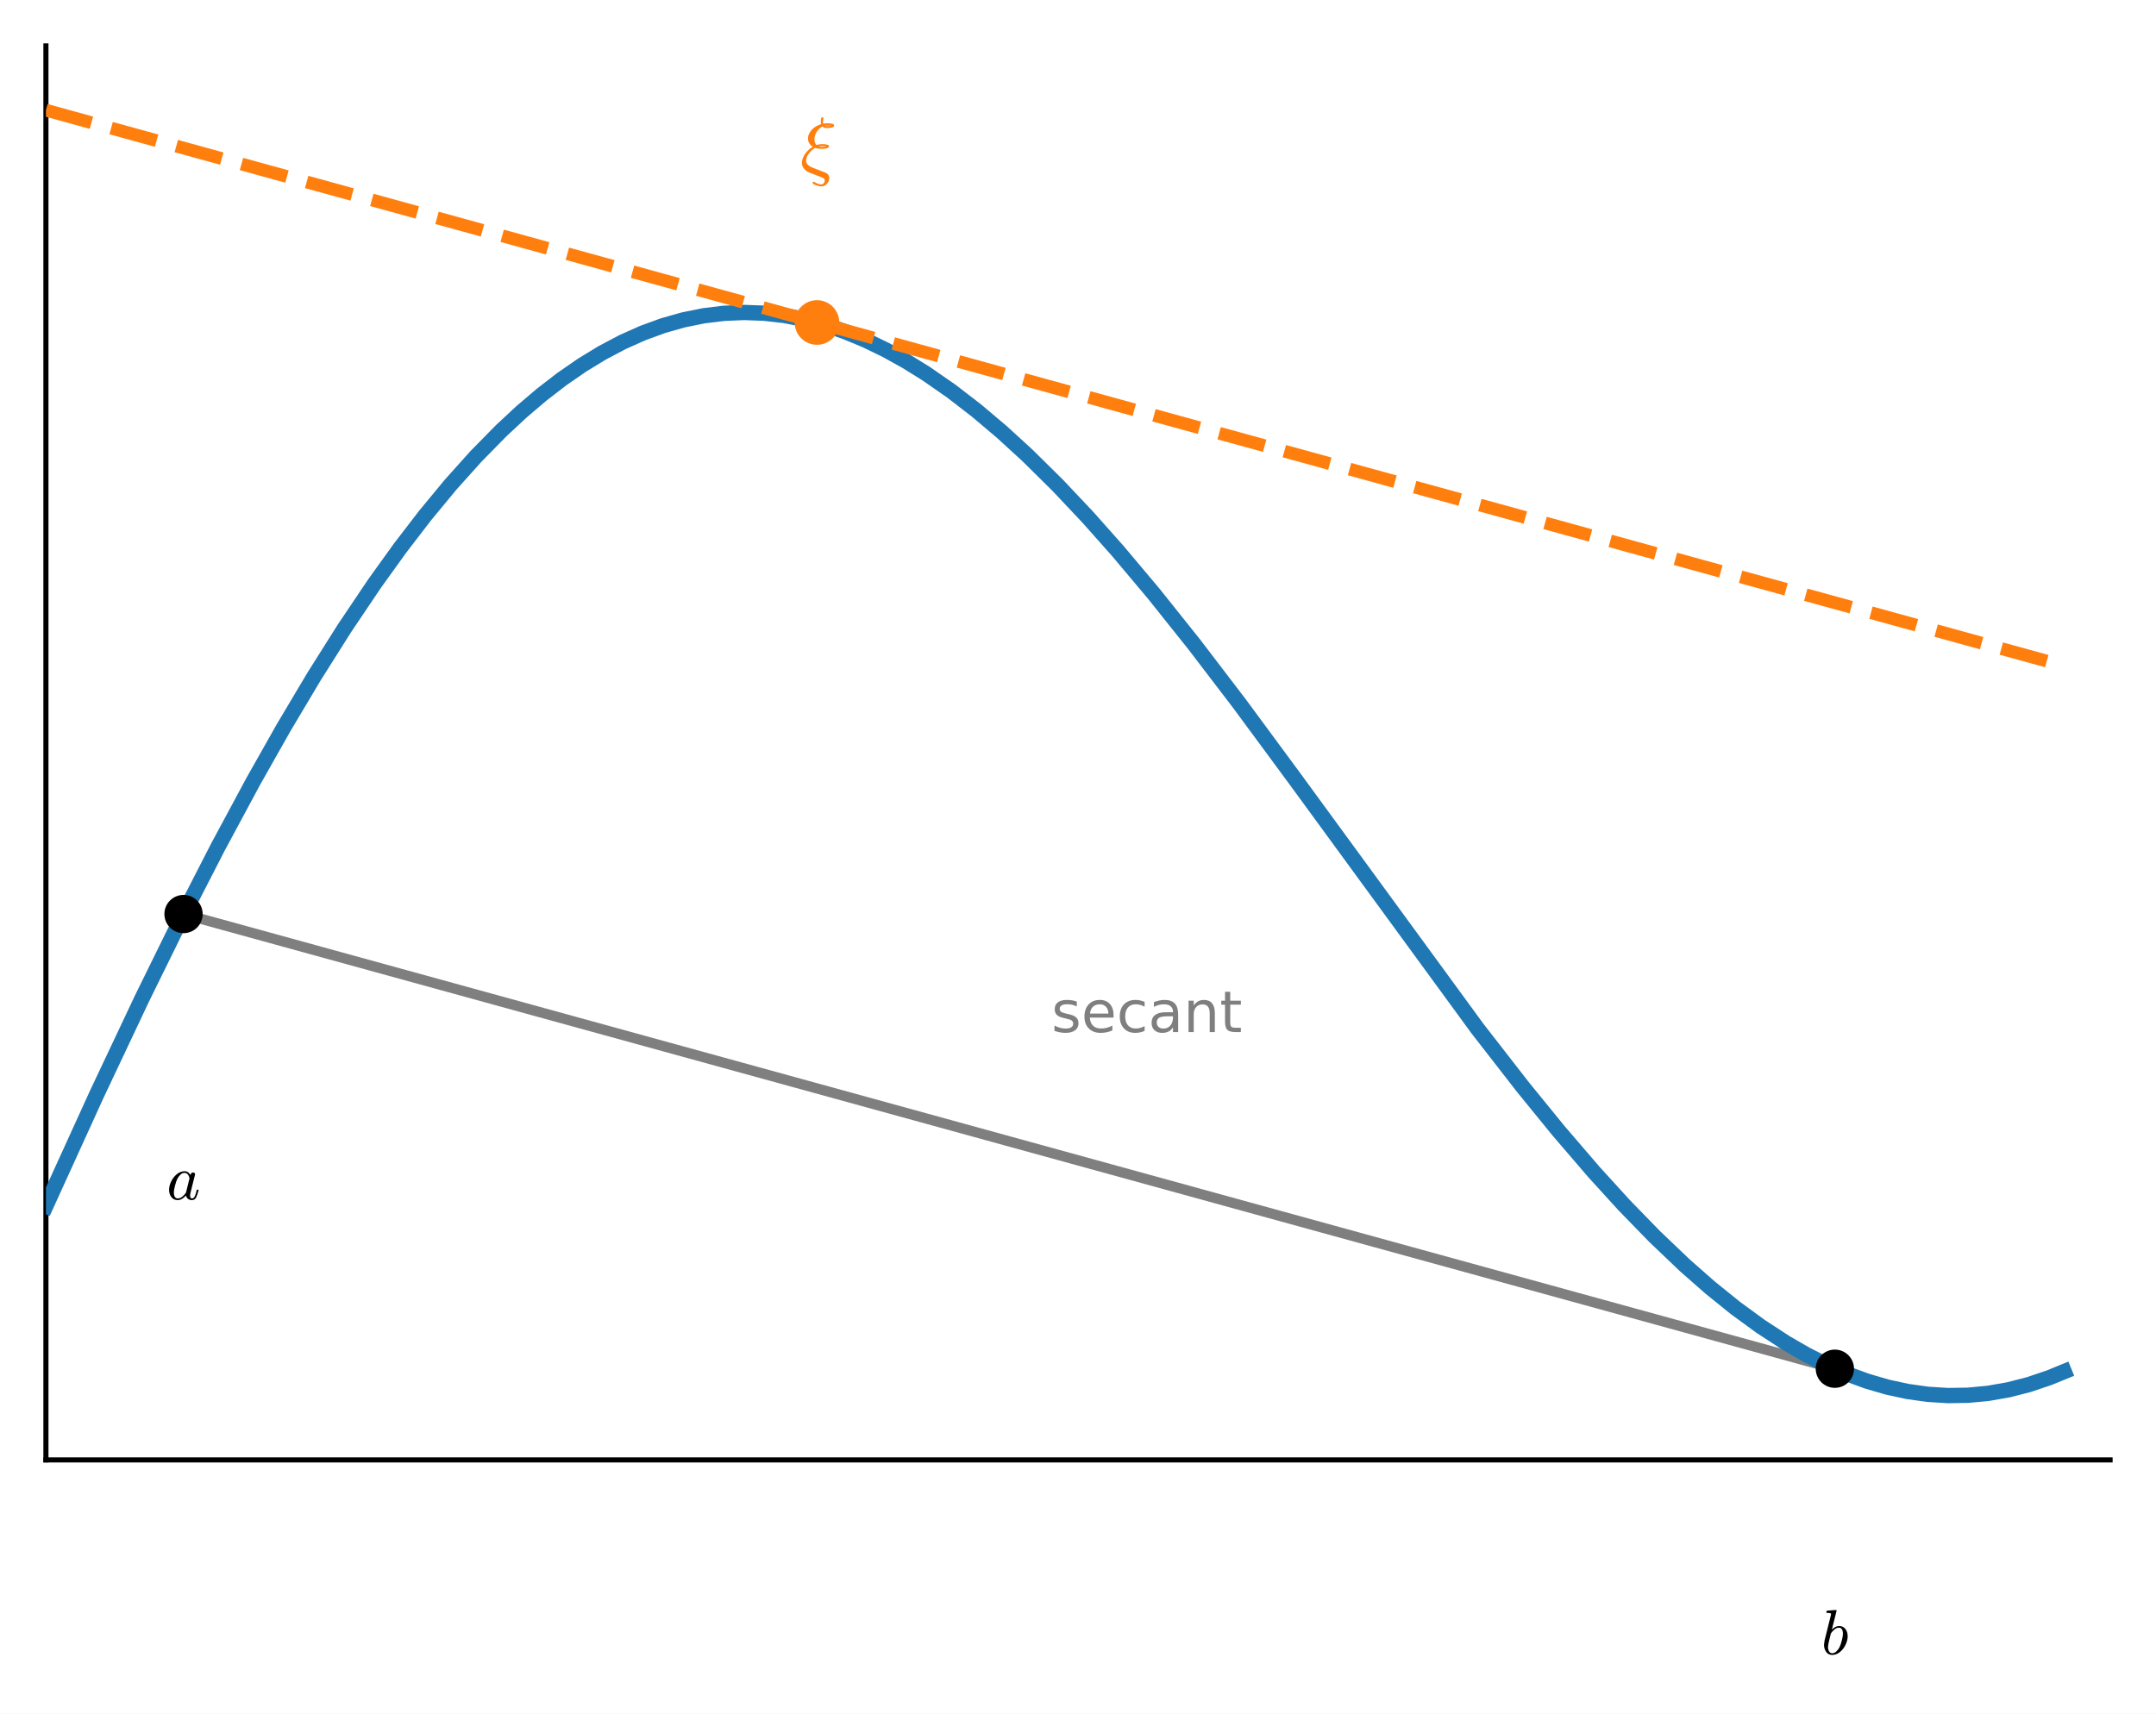
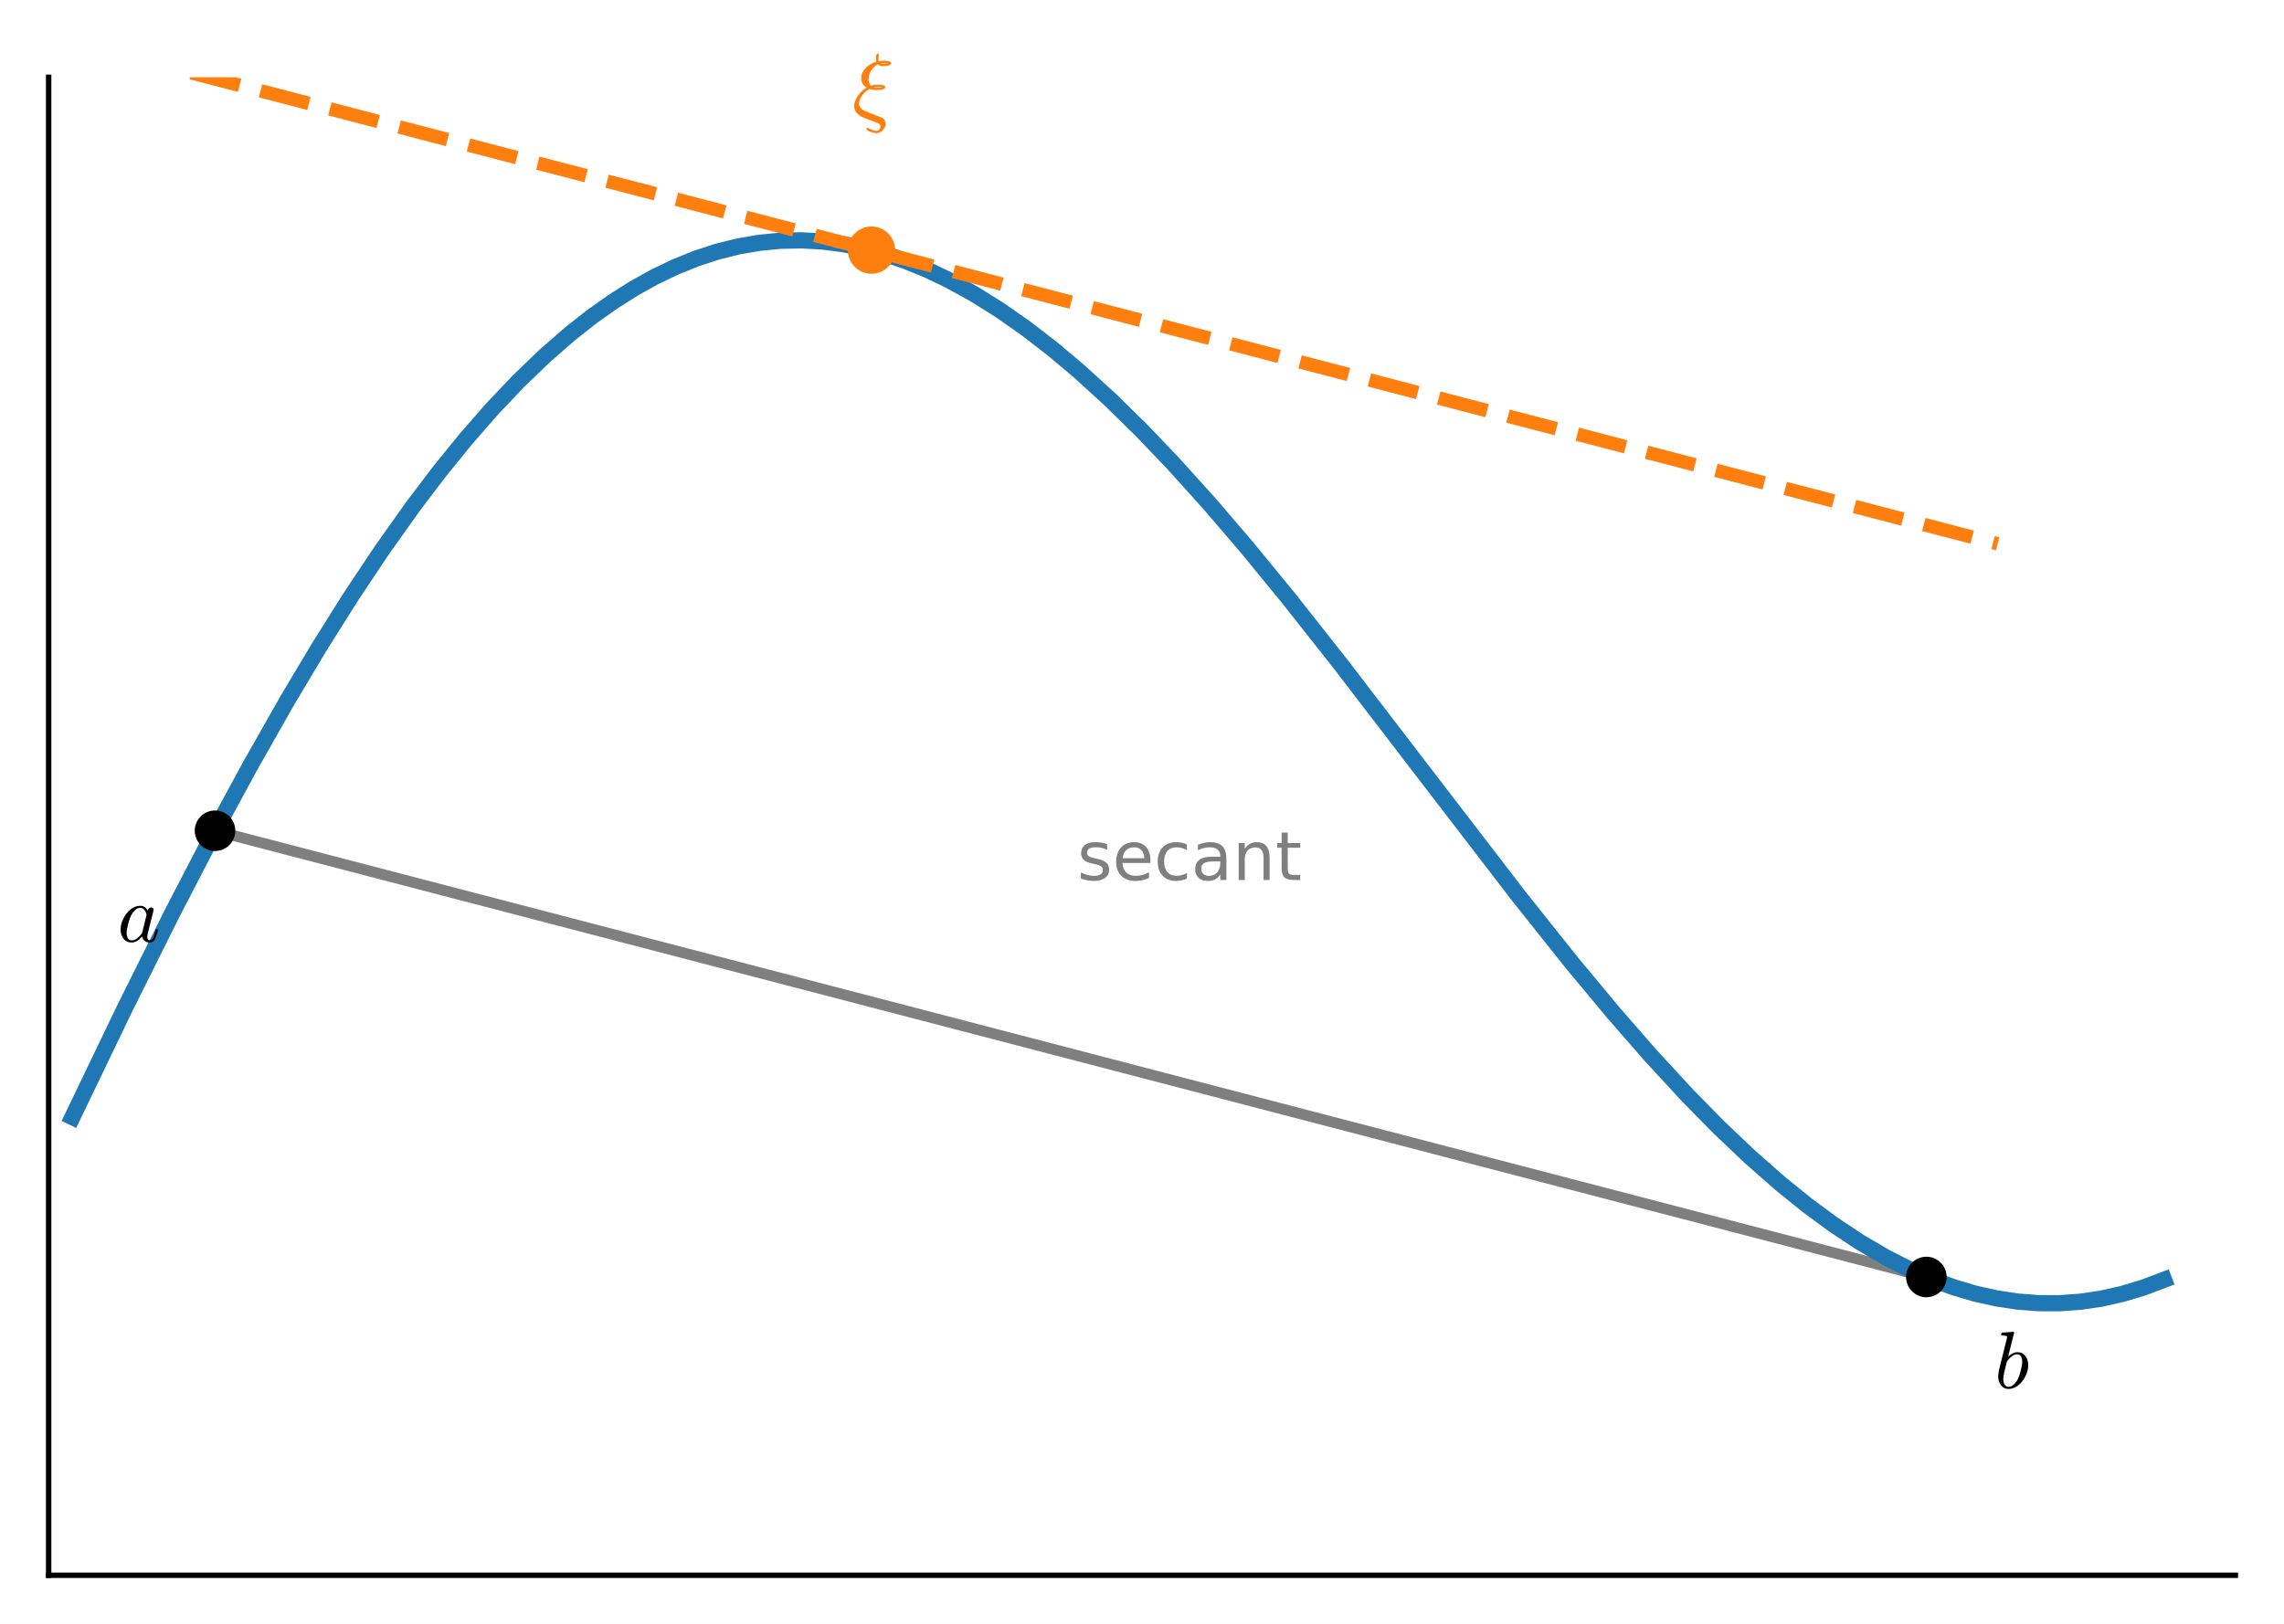
- <svg xmlns="http://www.w3.org/2000/svg" xmlns:xlink="http://www.w3.org/1999/xlink" width="338.04pt" height="268.772pt" viewBox="0 0 338.04 268.772" version="1.1">
+ <svg xmlns="http://www.w3.org/2000/svg" xmlns:xlink="http://www.w3.org/1999/xlink" width="338.04pt" height="240.401pt" viewBox="0 0 338.04 240.401" version="1.1">
  <defs>
    <style type="text/css">*{stroke-linejoin: round; stroke-linecap: butt}</style>
  </defs>
  <g id="figure_1">
    <g id="patch_1">
-       <path d="M 0 268.772  L 338.04 268.772  L 338.04 0  L 0 0  z " style="fill: #ffffff" />
+       <path d="M 0 240.401  L 338.04 240.401  L 338.04 0  L 0 0  z " style="fill: #ffffff" />
    </g>
    <g id="axes_1">
      <g id="patch_2">
-         <path d="M 7.2 228.96  L 330.84 228.96  L 330.84 7.2  L 7.2 7.2  z " style="fill: #ffffff" />
+         <path d="M 7.2 233.201  L 330.84 233.201  L 330.84 11.441  L 7.2 11.441  z " style="fill: #ffffff" />
      </g>
      <g id="matplotlib.axis_1" />
      <g id="matplotlib.axis_2" />
      <g id="line2d_1">
-         <path d="M 28.776 143.351  L 287.688 214.659  " clip-path="url(#p0a1ff520ed)" style="fill: none; stroke: #7f7f7f; stroke-width: 1.6; stroke-linecap: square" />
+         <path d="M 31.825 122.981  L 285.108 189.043  " clip-path="url(#p7270a1d5de)" style="fill: none; stroke: #7f7f7f; stroke-width: 1.6; stroke-linecap: square" />
      </g>
      <g id="patch_3">
-         <path d="M 7.2 228.96  L 7.2 7.2  " style="fill: none; stroke: #000000; stroke-width: 0.8; stroke-linejoin: miter; stroke-linecap: square" />
+         <path d="M 7.2 233.201  L 7.2 11.441  " style="fill: none; stroke: #000000; stroke-width: 0.8; stroke-linejoin: miter; stroke-linecap: square" />
      </g>
      <g id="patch_4">
-         <path d="M 7.2 228.96  L 330.84 228.96  " style="fill: none; stroke: #000000; stroke-width: 0.8; stroke-linejoin: miter; stroke-linecap: square" />
+         <path d="M 7.2 233.201  L 330.84 233.201  " style="fill: none; stroke: #000000; stroke-width: 0.8; stroke-linejoin: miter; stroke-linecap: square" />
      </g>
      <g id="line2d_2">
-         <path d="M 7.2 189.114  L 15.131 171.705  L 22.269 156.583  L 28.614 143.674  L 34.165 132.854  L 39.717 122.528  L 44.476 114.107  L 49.234 106.11  L 53.993 98.564  L 58.752 91.491  L 62.717 85.974  L 66.683 80.812  L 70.648 76.015  L 74.614 71.593  L 78.579 67.552  L 81.752 64.599  L 84.924 61.897  L 88.096 59.45  L 91.269 57.258  L 94.441 55.324  L 97.614 53.648  L 100.786 52.231  L 103.959 51.072  L 107.131 50.172  L 110.303 49.528  L 113.476 49.14  L 116.648 49.004  L 119.821 49.12  L 122.993 49.482  L 126.165 50.089  L 129.338 50.936  L 132.51 52.018  L 135.683 53.331  L 138.855 54.869  L 142.027 56.625  L 145.2 58.595  L 149.165 61.347  L 153.131 64.407  L 157.096 67.76  L 161.062 71.391  L 165.821 76.091  L 170.579 81.137  L 175.338 86.498  L 180.89 93.104  L 187.234 101.051  L 194.372 110.399  L 203.096 122.231  L 231.648 161.309  L 238.786 170.496  L 244.338 177.312  L 249.889 183.781  L 254.648 189.007  L 259.407 193.904  L 264.165 198.443  L 268.131 201.93  L 272.096 205.13  L 276.062 208.029  L 280.027 210.612  L 283.2 212.442  L 286.372 214.055  L 289.545 215.445  L 292.717 216.606  L 295.889 217.534  L 299.062 218.223  L 302.234 218.669  L 305.407 218.869  L 308.579 218.819  L 311.751 218.517  L 314.924 217.961  L 318.096 217.148  L 321.269 216.077  L 323.648 215.104  L 323.648 215.104  " clip-path="url(#p0a1ff520ed)" style="fill: none; stroke: #1f77b4; stroke-width: 2.4; stroke-linecap: square" />
+         <path d="M 10.718 165.377  L 18.476 149.248  L 25.459 135.239  L 31.666 123.28  L 37.097 113.255  L 42.528 103.689  L 47.183 95.887  L 51.838 88.479  L 56.494 81.488  L 61.149 74.935  L 65.028 69.824  L 68.907 65.042  L 72.787 60.598  L 76.666 56.501  L 80.545 52.757  L 84.425 49.373  L 87.528 46.929  L 90.632 44.721  L 93.735 42.75  L 96.838 41.018  L 99.942 39.525  L 103.045 38.272  L 106.149 37.259  L 109.252 36.484  L 112.356 35.947  L 115.459 35.646  L 118.563 35.579  L 121.666 35.743  L 124.769 36.136  L 127.873 36.754  L 130.976 37.594  L 134.08 38.65  L 137.183 39.919  L 140.287 41.395  L 144.166 43.523  L 148.045 45.954  L 151.925 48.676  L 155.804 51.676  L 159.683 54.938  L 164.338 59.18  L 168.994 63.751  L 173.649 68.623  L 179.08 74.647  L 184.511 80.989  L 190.718 88.561  L 198.476 98.392  L 210.114 113.57  L 224.856 132.761  L 232.614 142.497  L 238.821 149.962  L 244.252 156.191  L 249.683 162.082  L 254.338 166.825  L 258.993 171.255  L 263.649 175.342  L 267.528 178.468  L 271.407 181.323  L 275.287 183.893  L 279.166 186.166  L 283.045 188.129  L 286.149 189.469  L 289.252 190.598  L 292.356 191.512  L 295.459 192.206  L 298.562 192.676  L 301.666 192.918  L 304.769 192.93  L 307.873 192.709  L 310.976 192.253  L 314.08 191.559  L 317.183 190.627  L 320.287 189.455  L 320.287 189.455  " clip-path="url(#p7270a1d5de)" style="fill: none; stroke: #1f77b4; stroke-width: 2.4; stroke-linecap: square" />
      </g>
      <g id="text_1">
-         <g transform="translate(26.126 188.185) scale(0.1 -0.1)">
+         <g transform="translate(17.38774 139.4908) scale(0.12 -0.12)">
          <defs>
            <path id="Cmmi10-61" d="M 1113 -72  Q 709 -72 476 233  Q 244 538 244 953  Q 244 1363 456 1803  Q 669 2244 1030 2536  Q 1391 2828 1806 2828  Q 1997 2828 2147 2725  Q 2297 2622 2381 2444  Q 2453 2700 2663 2700  Q 2744 2700 2798 2651  Q 2853 2603 2853 2522  Q 2853 2503 2851 2493  Q 2850 2484 2847 2472  L 2400 684  Q 2356 494 2356 372  Q 2356 97 2541 97  Q 2741 97 2845 351  Q 2950 606 3022 941  Q 3034 978 3072 978  L 3150 978  Q 3175 978 3190 956  Q 3206 934 3206 916  Q 3094 469 2961 198  Q 2828 -72 2528 -72  Q 2313 -72 2147 54  Q 1981 181 1941 391  Q 1528 -72 1113 -72  z M 1119 97  Q 1350 97 1567 270  Q 1784 444 1941 678  Q 1947 684 1947 697  L 2291 2088  L 2297 2106  Q 2259 2334 2132 2498  Q 2006 2663 1791 2663  Q 1575 2663 1389 2486  Q 1203 2309 1075 2069  Q 950 1813 836 1366  Q 722 919 722 672  Q 722 450 817 273  Q 913 97 1119 97  z " transform="scale(0.015625)" />
          </defs>
          <use xlink:href="#Cmmi10-61" transform="translate(0 0.8125)" />
        </g>
      </g>
      <g id="text_2">
-         <g transform="translate(285.538 259.4926) scale(0.1 -0.1)">
+         <g transform="translate(295.1924 205.5529) scale(0.12 -0.12)">
          <defs>
            <path id="Cmmi10-62" d="M 1106 -72  Q 719 -72 503 231  Q 288 534 288 941  Q 288 1000 317 1173  Q 347 1347 347 1388  L 966 3872  Q 991 3981 997 4044  Q 997 4147 581 4147  Q 519 4147 519 4231  Q 522 4247 533 4287  Q 544 4328 561 4350  Q 578 4372 609 4372  L 1472 4441  Q 1550 4441 1550 4359  L 1075 2472  Q 1438 2828 1806 2828  Q 2078 2828 2273 2684  Q 2469 2541 2566 2306  Q 2663 2072 2663 1806  Q 2663 1497 2542 1167  Q 2422 838 2209 555  Q 1997 272 1712 100  Q 1428 -72 1106 -72  z M 1119 97  Q 1338 97 1528 280  Q 1719 463 1838 691  Q 1966 947 2077 1386  Q 2188 1825 2188 2088  Q 2188 2316 2092 2489  Q 1997 2663 1791 2663  Q 1559 2663 1348 2492  Q 1138 2322 978 2088  L 800 1363  Q 697 959 691 716  Q 691 475 795 286  Q 900 97 1119 97  z " transform="scale(0.015625)" />
          </defs>
          <use xlink:href="#Cmmi10-62" transform="translate(0 0.609375)" />
        </g>
      </g>
      <g id="text_3">
-         <g style="fill: #ff7f0e" transform="translate(125.4536 26.77842) scale(0.12 -0.12)">
+         <g style="fill: #ff7f0e" transform="translate(126.1233 17.05156) scale(0.13 -0.13)">
          <defs>
            <path id="Cmmi10-bb" d="M 1044 -997  Q 1053 -922 1131 -922  Q 1138 -922 1252 -984  Q 1366 -1047 1503 -1097  Q 1641 -1147 1778 -1147  Q 1897 -1147 1978 -1045  Q 2059 -944 2059 -825  Q 2059 -656 1881 -588  L 794 -166  Q 513 -56 330 161  Q 147 378 147 653  Q 147 900 278 1167  Q 409 1434 615 1651  Q 822 1869 1056 2003  Q 869 2116 764 2292  Q 659 2469 659 2681  Q 659 2906 751 3100  Q 844 3294 1003 3453  Q 1163 3613 1359 3723  Q 1556 3834 1759 3891  Q 1728 4022 1728 4128  Q 1728 4475 1863 4475  Q 1897 4475 1922 4450  Q 1947 4425 1947 4391  Q 1947 4359 1930 4253  Q 1913 4147 1913 4122  Q 1913 4013 1941 3928  Q 2106 3963 2259 3963  Q 2847 3963 2847 3781  Q 2847 3566 2194 3566  Q 1994 3566 1869 3700  Q 1684 3606 1528 3434  Q 1372 3263 1284 3052  Q 1197 2841 1197 2625  Q 1197 2325 1369 2144  Q 1597 2222 1825 2222  Q 2413 2222 2413 2041  Q 2413 1825 1759 1825  Q 1494 1825 1259 1906  Q 975 1753 737 1440  Q 500 1128 500 838  Q 500 650 636 508  Q 772 366 972 281  L 2106 -159  Q 2253 -216 2345 -339  Q 2438 -463 2438 -622  Q 2438 -884 2236 -1098  Q 2034 -1313 1772 -1313  Q 1691 -1313 1506 -1269  Q 1322 -1225 1183 -1153  Q 1044 -1081 1044 -997  z M 1563 2022  Q 1647 1991 1772 1991  Q 2081 1991 2216 2028  Q 2094 2053 1819 2053  Q 1709 2053 1563 2022  z M 2053 3769  Q 2109 3731 2209 3731  Q 2516 3731 2650 3769  L 2053 3769  z " transform="scale(0.015625)" />
          </defs>
          <use xlink:href="#Cmmi10-bb" transform="translate(0 0.078125)" />
        </g>
      </g>
      <g id="text_4">
-         <g style="fill: #7f7f7f" transform="translate(164.8469 161.8599) scale(0.09 -0.09)">
+         <g style="fill: #7f7f7f" transform="translate(159.4322 130.2716) scale(0.1 -0.1)">
          <defs>
            <path id="DejaVuSans-73" d="M 2834 3397  L 2834 2853  Q 2591 2978 2328 3040  Q 2066 3103 1784 3103  Q 1356 3103 1142 2972  Q 928 2841 928 2578  Q 928 2378 1081 2264  Q 1234 2150 1697 2047  L 1894 2003  Q 2506 1872 2764 1633  Q 3022 1394 3022 966  Q 3022 478 2636 193  Q 2250 -91 1575 -91  Q 1294 -91 989 -36  Q 684 19 347 128  L 347 722  Q 666 556 975 473  Q 1284 391 1588 391  Q 1994 391 2212 530  Q 2431 669 2431 922  Q 2431 1156 2273 1281  Q 2116 1406 1581 1522  L 1381 1569  Q 847 1681 609 1914  Q 372 2147 372 2553  Q 372 3047 722 3315  Q 1072 3584 1716 3584  Q 2034 3584 2315 3537  Q 2597 3491 2834 3397  z " transform="scale(0.015625)" />
            <path id="DejaVuSans-65" d="M 3597 1894  L 3597 1613  L 953 1613  Q 991 1019 1311 708  Q 1631 397 2203 397  Q 2534 397 2845 478  Q 3156 559 3463 722  L 3463 178  Q 3153 47 2828 -22  Q 2503 -91 2169 -91  Q 1331 -91 842 396  Q 353 884 353 1716  Q 353 2575 817 3079  Q 1281 3584 2069 3584  Q 2775 3584 3186 3129  Q 3597 2675 3597 1894  z M 3022 2063  Q 3016 2534 2758 2815  Q 2500 3097 2075 3097  Q 1594 3097 1305 2825  Q 1016 2553 972 2059  L 3022 2063  z " transform="scale(0.015625)" />
            <path id="DejaVuSans-63" d="M 3122 3366  L 3122 2828  Q 2878 2963 2633 3030  Q 2388 3097 2138 3097  Q 1578 3097 1268 2742  Q 959 2388 959 1747  Q 959 1106 1268 751  Q 1578 397 2138 397  Q 2388 397 2633 464  Q 2878 531 3122 666  L 3122 134  Q 2881 22 2623 -34  Q 2366 -91 2075 -91  Q 1284 -91 818 406  Q 353 903 353 1747  Q 353 2603 823 3093  Q 1294 3584 2113 3584  Q 2378 3584 2631 3529  Q 2884 3475 3122 3366  z " transform="scale(0.015625)" />
            <path id="DejaVuSans-61" d="M 2194 1759  Q 1497 1759 1228 1600  Q 959 1441 959 1056  Q 959 750 1161 570  Q 1363 391 1709 391  Q 2188 391 2477 730  Q 2766 1069 2766 1631  L 2766 1759  L 2194 1759  z M 3341 1997  L 3341 0  L 2766 0  L 2766 531  Q 2569 213 2275 61  Q 1981 -91 1556 -91  Q 1019 -91 701 211  Q 384 513 384 1019  Q 384 1609 779 1909  Q 1175 2209 1959 2209  L 2766 2209  L 2766 2266  Q 2766 2663 2505 2880  Q 2244 3097 1772 3097  Q 1472 3097 1187 3025  Q 903 2953 641 2809  L 641 3341  Q 956 3463 1253 3523  Q 1550 3584 1831 3584  Q 2591 3584 2966 3190  Q 3341 2797 3341 1997  z " transform="scale(0.015625)" />
            <path id="DejaVuSans-6e" d="M 3513 2113  L 3513 0  L 2938 0  L 2938 2094  Q 2938 2591 2744 2837  Q 2550 3084 2163 3084  Q 1697 3084 1428 2787  Q 1159 2491 1159 1978  L 1159 0  L 581 0  L 581 3500  L 1159 3500  L 1159 2956  Q 1366 3272 1645 3428  Q 1925 3584 2291 3584  Q 2894 3584 3203 3211  Q 3513 2838 3513 2113  z " transform="scale(0.015625)" />
            <path id="DejaVuSans-74" d="M 1172 4494  L 1172 3500  L 2356 3500  L 2356 3053  L 1172 3053  L 1172 1153  Q 1172 725 1289 603  Q 1406 481 1766 481  L 2356 481  L 2356 0  L 1766 0  Q 1100 0 847 248  Q 594 497 594 1153  L 594 3053  L 172 3053  L 172 3500  L 594 3500  L 594 4494  L 1172 4494  z " transform="scale(0.015625)" />
          </defs>
          <use xlink:href="#DejaVuSans-73" />
          <use xlink:href="#DejaVuSans-65" transform="translate(52.09961 0)" />
          <use xlink:href="#DejaVuSans-63" transform="translate(113.623 0)" />
          <use xlink:href="#DejaVuSans-61" transform="translate(168.6035 0)" />
          <use xlink:href="#DejaVuSans-6e" transform="translate(229.8828 0)" />
          <use xlink:href="#DejaVuSans-74" transform="translate(293.2617 0)" />
        </g>
      </g>
      <g id="line2d_3">
-         <path d="M 7.2 17.28  L 323.648 104.434  L 323.648 104.434  " clip-path="url(#p0a1ff520ed)" style="fill: none; stroke-dasharray: 7.4,3.2; stroke-dashoffset: 0; stroke: #ff7f0e; stroke-width: 2" />
+         <path d="M 28.307 10.771  L 295.662 80.503  L 295.662 80.503  " clip-path="url(#p7270a1d5de)" style="fill: none; stroke-dasharray: 7.4,3.2; stroke-dashoffset: 0; stroke: #ff7f0e; stroke-width: 2" />
      </g>
      <g id="line2d_4">
        <defs>
          <path id="m419cd5582a" d="M 0 2.5  C 0.663 2.5 1.299 2.237 1.768 1.768  C 2.237 1.299 2.5 0.663 2.5 0  C 2.5 -0.663 2.237 -1.299 1.768 -1.768  C 1.299 -2.237 0.663 -2.5 0 -2.5  C -0.663 -2.5 -1.299 -2.237 -1.768 -1.768  C -2.237 -1.299 -2.5 -0.663 -2.5 0  C -2.5 0.663 -2.237 1.299 -1.768 1.768  C -1.299 2.237 -0.663 2.5 0 2.5  z " style="stroke: #000000" />
        </defs>
-         <g clip-path="url(#p0a1ff520ed)">
-           <use xlink:href="#m419cd5582a" x="28.776" y="143.351" style="stroke: #000000" />
+         <g clip-path="url(#p7270a1d5de)">
+           <use xlink:href="#m419cd5582a" x="31.825" y="122.981" style="stroke: #000000" />
        </g>
      </g>
      <g id="line2d_5">
-         <g clip-path="url(#p0a1ff520ed)">
-           <use xlink:href="#m419cd5582a" x="287.688" y="214.659" style="stroke: #000000" />
+         <g clip-path="url(#p7270a1d5de)">
+           <use xlink:href="#m419cd5582a" x="285.108" y="189.043" style="stroke: #000000" />
        </g>
      </g>
      <g id="line2d_6">
        <defs>
          <path id="m5d3d54e168" d="M 0 3  C 0.796 3 1.559 2.684 2.121 2.121  C 2.684 1.559 3 0.796 3 0  C 3 -0.796 2.684 -1.559 2.121 -2.121  C 1.559 -2.684 0.796 -3 0 -3  C -0.796 -3 -1.559 -2.684 -2.121 -2.121  C -2.684 -1.559 -3 -0.796 -3 0  C -3 0.796 -2.684 1.559 -2.121 2.121  C -1.559 2.684 -0.796 3 0 3  z " style="stroke: #ff7f0e" />
        </defs>
-         <g clip-path="url(#p0a1ff520ed)">
-           <use xlink:href="#m5d3d54e168" x="128.094" y="50.576" style="fill: #ff7f0e; stroke: #ff7f0e" />
+         <g clip-path="url(#p7270a1d5de)">
+           <use xlink:href="#m5d3d54e168" x="128.983" y="37.03" style="fill: #ff7f0e; stroke: #ff7f0e" />
        </g>
      </g>
    </g>
  </g>
  <defs>
-     <clipPath id="p0a1ff520ed">
-       <rect x="7.2" y="7.2" width="323.64" height="221.76" />
+     <clipPath id="p7270a1d5de">
+       <rect x="7.2" y="11.441" width="323.64" height="221.76" />
    </clipPath>
  </defs>
</svg>
